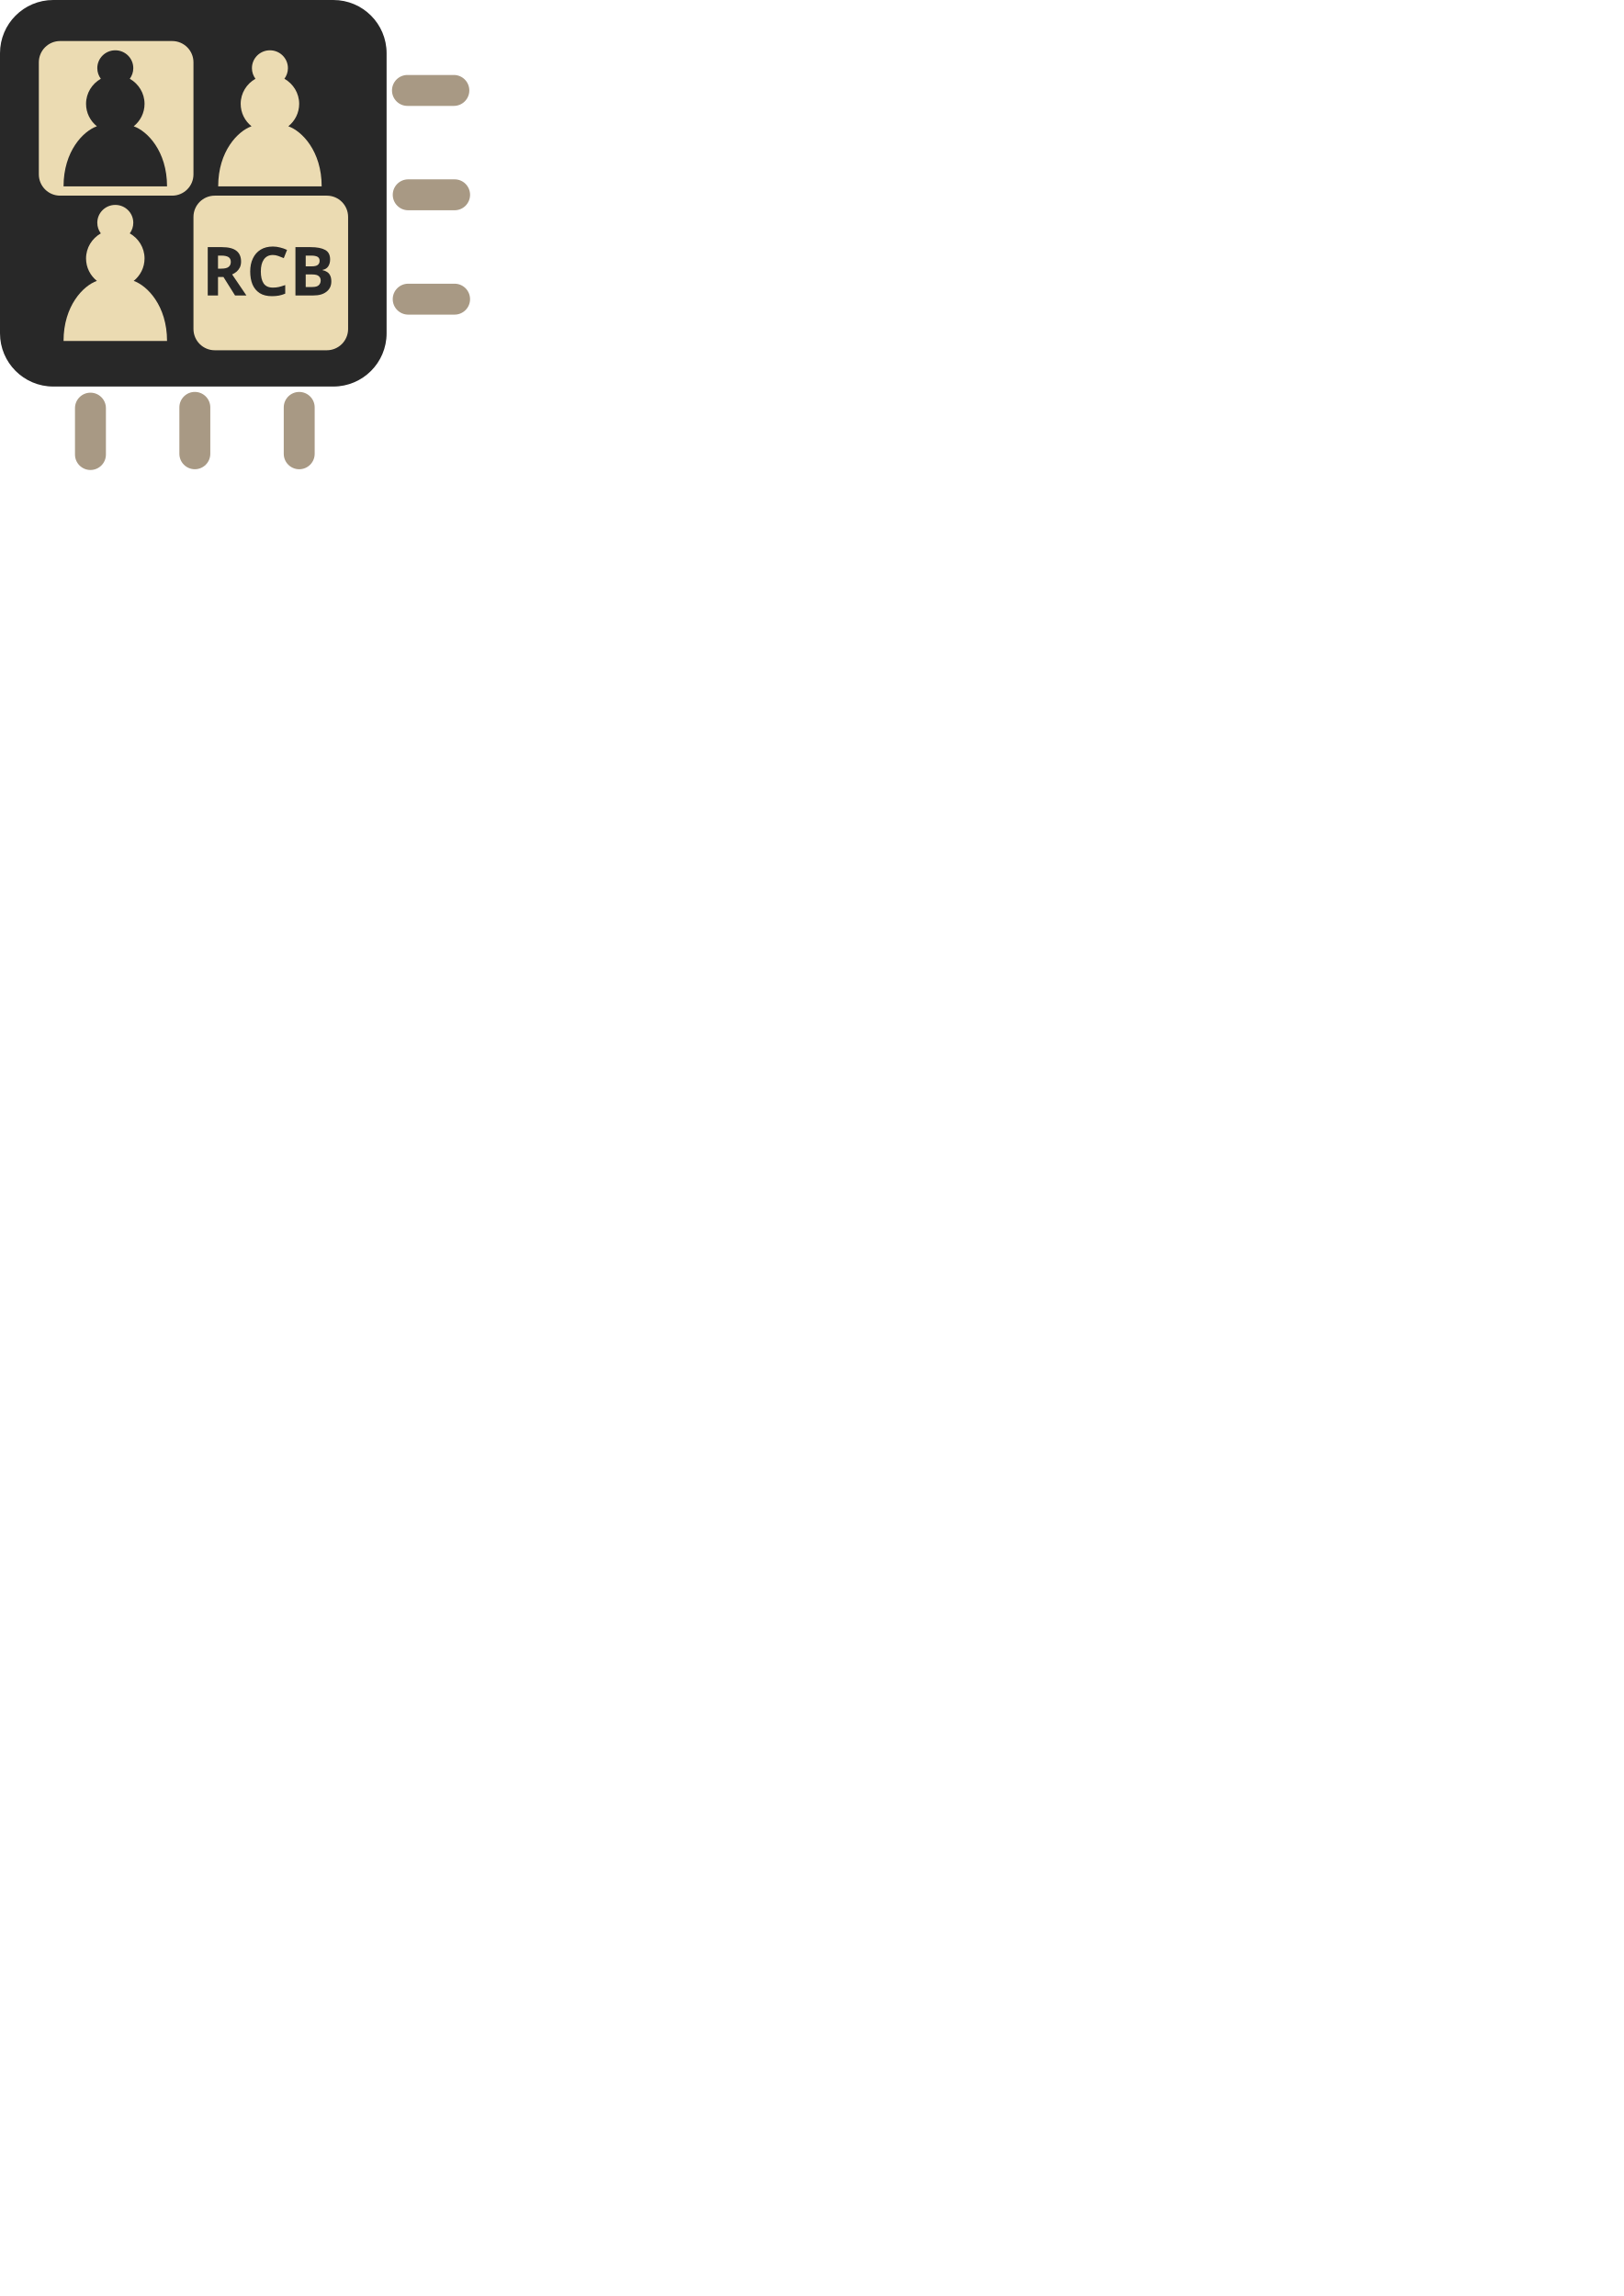
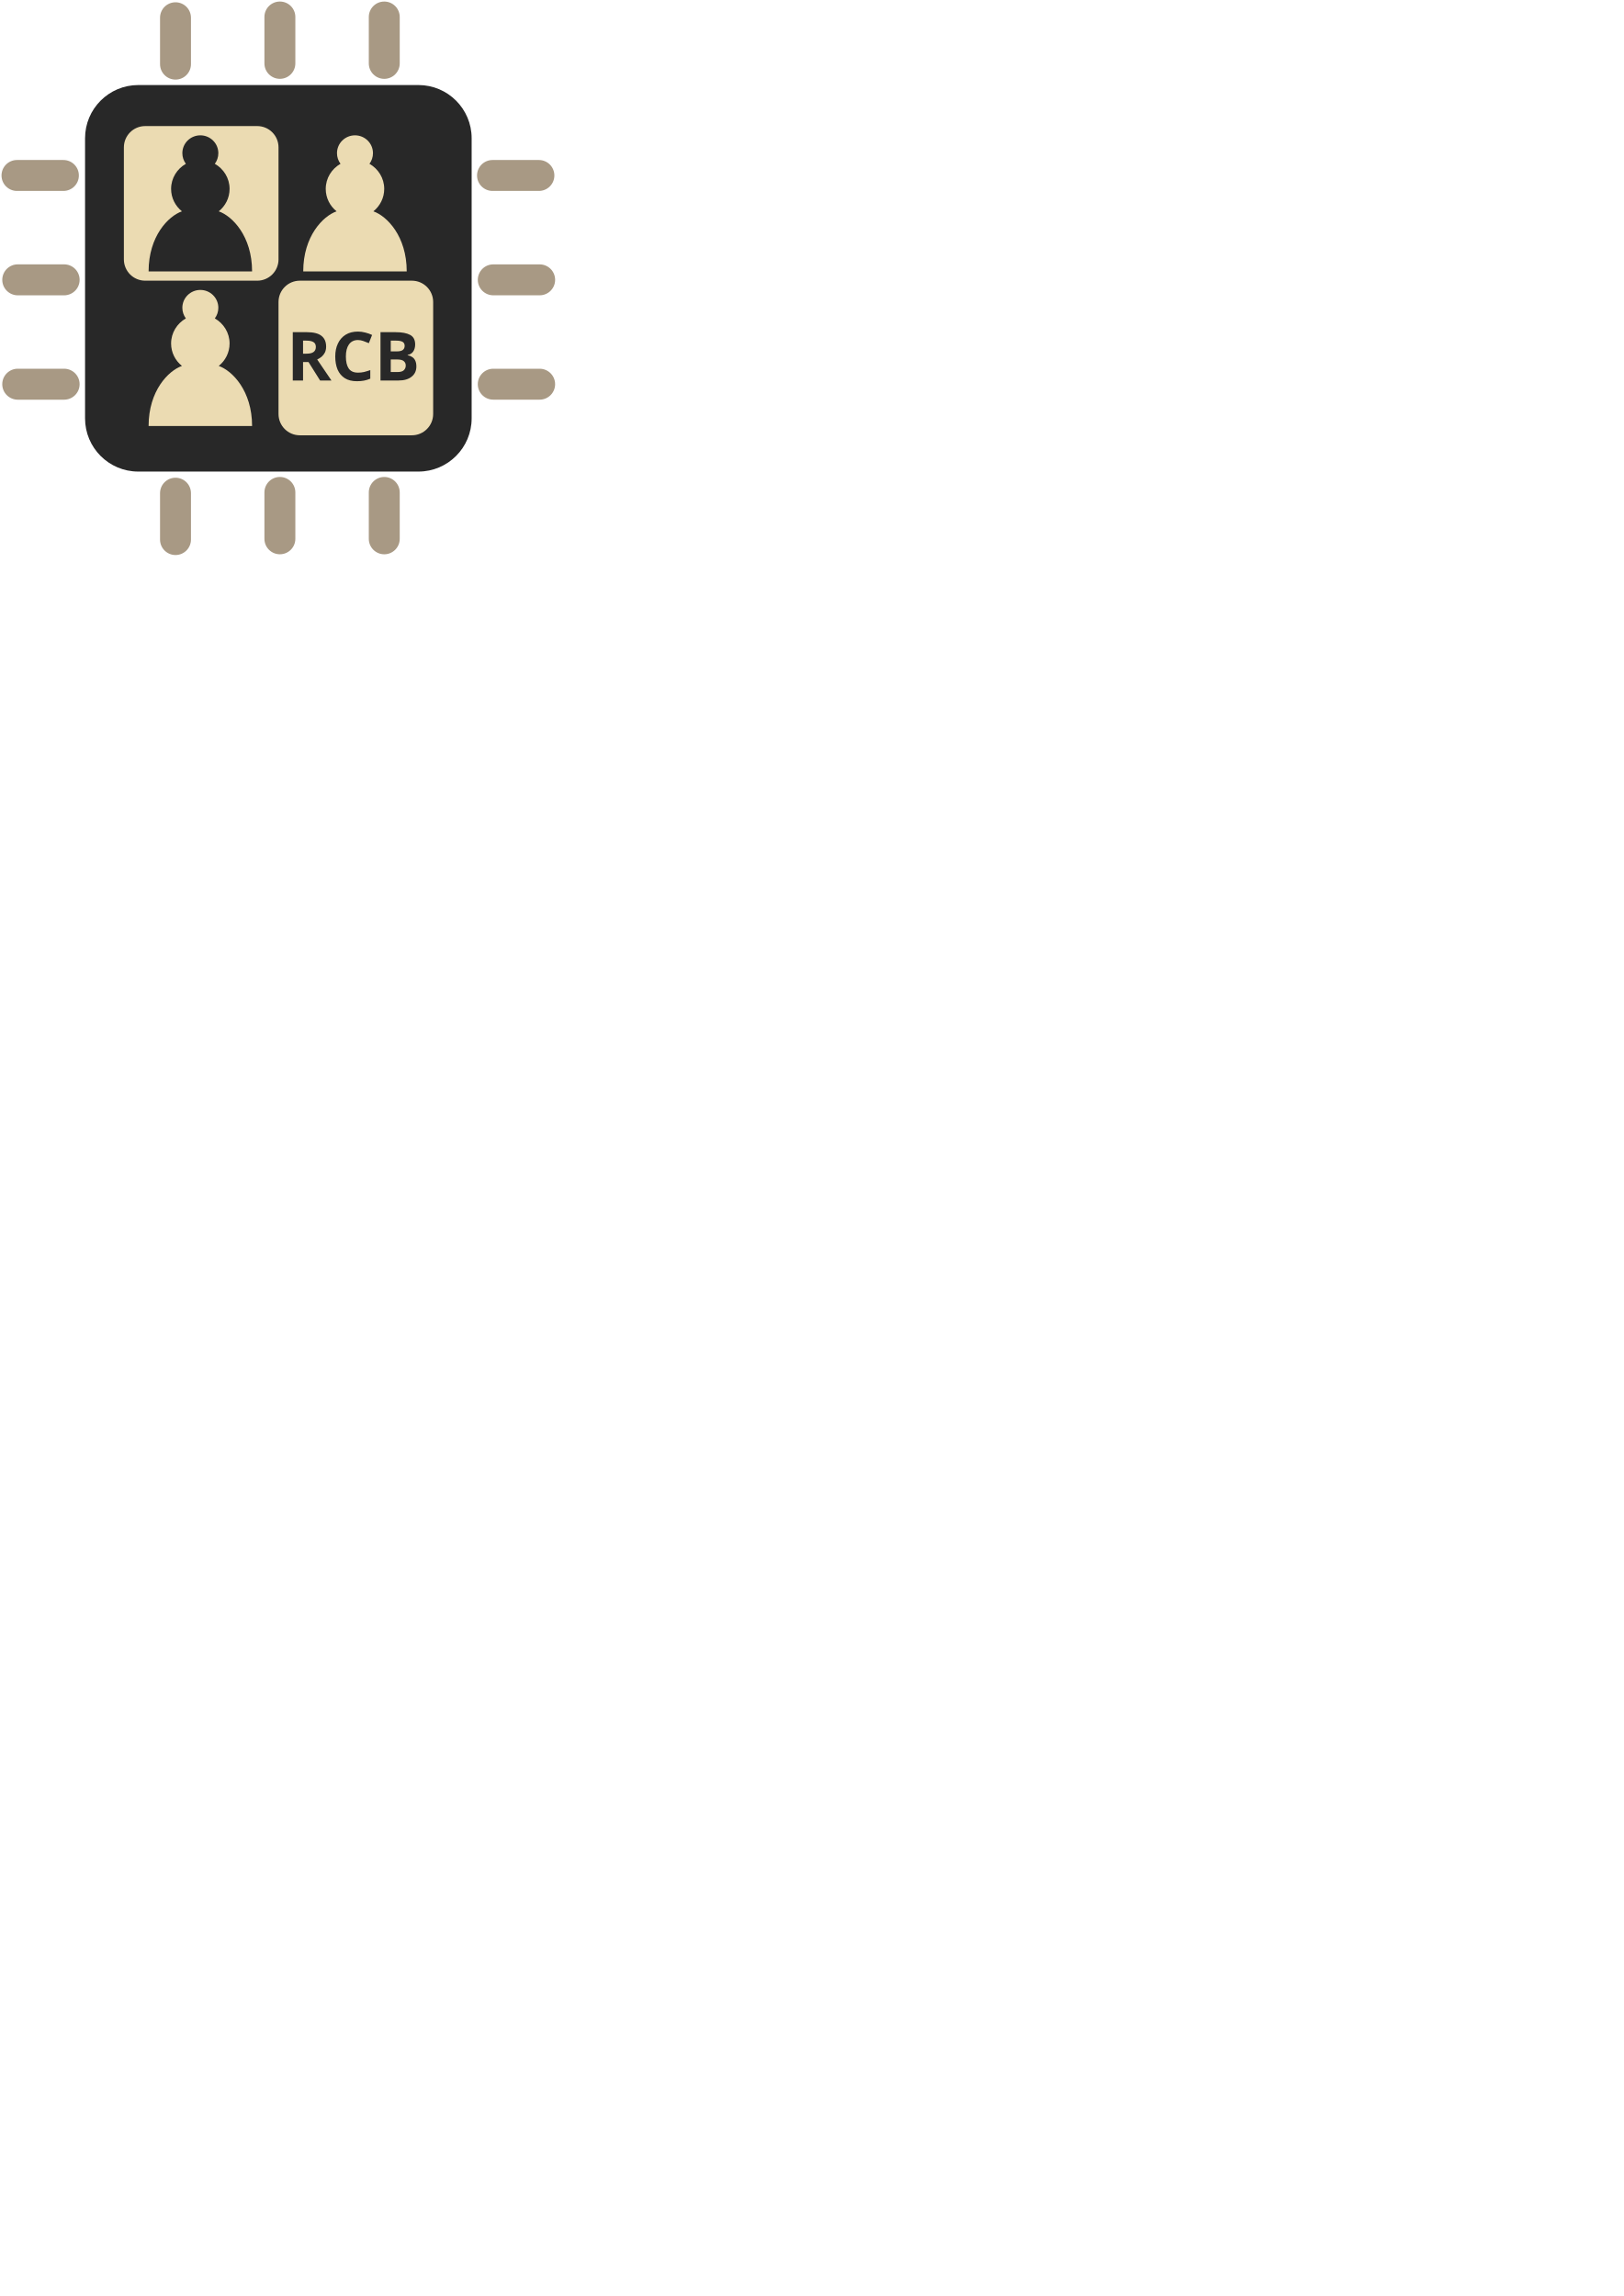
<svg xmlns="http://www.w3.org/2000/svg" width="210mm" height="297mm" viewBox="0 0 210 297" version="1.1" id="svg5">
  <defs id="defs2" />
  <g id="layer2">
-     <g id="g4569-1-0" transform="translate(-63.22045,0.1984995)" style="fill:#a89984;fill-opacity:1;stroke:#282828;stroke-opacity:0.008">
+     <g id="g4569-1-0" transform="translate(-52.22045,11.1985)" style="fill:#a89984;fill-opacity:1;stroke:#282828;stroke-opacity:0.008">
      <rect style="fill:#a89984;fill-opacity:1;stroke:#282828;stroke-width:0.397;stroke-miterlimit:4;stroke-dasharray:none;stroke-opacity:0.008" id="rect4439-8-7" width="10" height="4" x="52.419" y="9.5" ry="2" />
      <rect style="fill:#a89984;fill-opacity:1;stroke:#282828;stroke-width:0.397;stroke-miterlimit:4;stroke-dasharray:none;stroke-opacity:0.008" id="rect4439-2-7-8" width="10" height="4" x="52.517" y="23" ry="2" />
      <rect style="fill:#a89984;fill-opacity:1;stroke:#282828;stroke-width:0.397;stroke-miterlimit:4;stroke-dasharray:none;stroke-opacity:0.008" id="rect4439-6-9-6" width="10" height="4" x="52.515" y="36.5" ry="2" />
    </g>
-     <g id="g4569-2-4" transform="rotate(-90,25.95676,25.75826)" style="fill:#a89984;fill-opacity:1;stroke:#282828;stroke-opacity:0">
+     <g id="g4569-2-4" transform="rotate(-90,36.95676,25.75826)" style="fill:#a89984;fill-opacity:1;stroke:#282828;stroke-opacity:0">
      <rect style="fill:#a89984;fill-opacity:1;stroke:#282828;stroke-width:0.397;stroke-miterlimit:4;stroke-dasharray:none;stroke-opacity:0" id="rect4439-0-52" width="10" height="4" x="52.419" y="9.5" ry="2" />
      <rect style="fill:#a89984;fill-opacity:1;stroke:#282828;stroke-width:0.397;stroke-miterlimit:4;stroke-dasharray:none;stroke-opacity:0" id="rect4439-2-2-5" width="10" height="4" x="52.517" y="23" ry="2" />
      <rect style="fill:#a89984;fill-opacity:1;stroke:#282828;stroke-width:0.397;stroke-miterlimit:4;stroke-dasharray:none;stroke-opacity:0" id="rect4439-6-3-4" width="10" height="4" x="52.515" y="36.5" ry="2" />
    </g>
-     <g id="g4569-6" transform="translate(-1.720446,0.1984995)" style="fill:#a89984;fill-opacity:1;stroke:#282828;stroke-opacity:0">
+     <g id="g4569-6" transform="translate(9.279554,11.1985)" style="fill:#a89984;fill-opacity:1;stroke:#282828;stroke-opacity:0">
      <rect style="fill:#a89984;fill-opacity:1;stroke:#282828;stroke-width:0.397;stroke-miterlimit:4;stroke-dasharray:none;stroke-opacity:0" id="rect4439-9" width="10" height="4" x="52.419" y="9.5" ry="2" />
      <rect style="fill:#a89984;fill-opacity:1;stroke:#282828;stroke-width:0.397;stroke-miterlimit:4;stroke-dasharray:none;stroke-opacity:0" id="rect4439-2-3" width="10" height="4" x="52.517" y="23" ry="2" />
      <rect style="fill:#a89984;fill-opacity:1;stroke:#282828;stroke-width:0.397;stroke-miterlimit:4;stroke-dasharray:none;stroke-opacity:0" id="rect4439-6-7" width="10" height="4" x="52.515" y="36.5" ry="2" />
    </g>
-     <g id="g4569-2-7-7" transform="rotate(-90,56.70676,56.50826)" style="fill:#a89984;fill-opacity:1;stroke:#282828;stroke-opacity:0">
+     <g id="g4569-2-7-7" transform="rotate(-90,67.70676,56.50826)" style="fill:#a89984;fill-opacity:1;stroke:#282828;stroke-opacity:0">
      <rect style="fill:#a89984;fill-opacity:1;stroke:#282828;stroke-width:0.397;stroke-miterlimit:4;stroke-dasharray:none;stroke-opacity:0" id="rect4439-0-5-4" width="10" height="4" x="52.419" y="9.5" ry="2" />
      <rect style="fill:#a89984;fill-opacity:1;stroke:#282828;stroke-width:0.397;stroke-miterlimit:4;stroke-dasharray:none;stroke-opacity:0" id="rect4439-2-2-9-4" width="10" height="4" x="52.517" y="23" ry="2" />
      <rect style="fill:#a89984;fill-opacity:1;stroke:#282828;stroke-width:0.397;stroke-miterlimit:4;stroke-dasharray:none;stroke-opacity:0" id="rect4439-6-3-2-3" width="10" height="4" x="52.515" y="36.5" ry="2" />
    </g>
  </g>
  <g id="layer1">
-     <rect style="fill:#282828;fill-opacity:1;stroke:none;stroke-width:1;stroke-miterlimit:4;stroke-dasharray:none;stroke-opacity:1" id="rect846-1" width="50" height="50" x="-3.469447e-18" y="0" ry="6.884" />
-     <rect style="fill:#ebdbb2;fill-opacity:1;stroke:none;stroke-width:1;stroke-miterlimit:4;stroke-dasharray:none" id="rect846-3-5" width="20" height="20" x="5.022" y="5.308" ry="2.754" />
-     <rect style="fill:#ebdbb2;fill-opacity:1;stroke:none;stroke-width:1;stroke-miterlimit:4;stroke-dasharray:none" id="rect846-3-6-5" width="20" height="20" x="25.022" y="25.308" ry="2.754" />
-     <path d="m 34.912,6.506 c -1.286,0 -2.328,1.033 -2.328,2.309 0,0.514 0.169,0.987 0.454,1.374 -1.135,0.646 -1.909,1.853 -1.909,3.244 0,1.172 0.547,2.216 1.402,2.903 -1.746,0.612 -4.312,3.203 -4.312,7.774 h 13.384 c 0,-4.571 -2.566,-7.162 -4.312,-7.774 0.855,-0.687 1.402,-1.731 1.402,-2.903 0,-1.391 -0.774,-2.597 -1.909,-3.244 0.285,-0.387 0.454,-0.86 0.454,-1.374 0,-1.276 -1.042,-2.309 -2.328,-2.309 z" style="fill:#ebdbb2;fill-opacity:1;fill-rule:nonzero;stroke:none;stroke-width:0.397;stroke-linecap:round;stroke-linejoin:miter;stroke-miterlimit:4;stroke-dasharray:none;stroke-opacity:1" id="path2951-4" />
-     <path d="m 14.912,6.506 c -1.286,0 -2.328,1.033 -2.328,2.309 0,0.514 0.169,0.987 0.454,1.374 -1.135,0.646 -1.909,1.853 -1.909,3.244 0,1.172 0.547,2.216 1.402,2.903 -1.746,0.612 -4.312,3.203 -4.312,7.774 H 21.604 c 0,-4.571 -2.566,-7.162 -4.312,-7.774 0.855,-0.687 1.402,-1.731 1.402,-2.903 0,-1.391 -0.774,-2.597 -1.909,-3.244 0.285,-0.387 0.454,-0.86 0.454,-1.374 0,-1.276 -1.042,-2.309 -2.328,-2.309 z" style="fill:#282828;fill-opacity:1;fill-rule:nonzero;stroke:none;stroke-width:0.397;stroke-linecap:round;stroke-linejoin:miter;stroke-miterlimit:4;stroke-dasharray:none;stroke-opacity:1" id="path2951-5-7" />
-     <path d="m 14.912,26.506 c -1.286,0 -2.328,1.033 -2.328,2.309 0,0.514 0.169,0.987 0.454,1.374 -1.135,0.646 -1.909,1.853 -1.909,3.244 0,1.172 0.547,2.216 1.402,2.903 -1.746,0.612 -4.312,3.203 -4.312,7.774 H 21.604 c 0,-4.571 -2.566,-7.162 -4.312,-7.774 0.855,-0.687 1.402,-1.731 1.402,-2.903 0,-1.391 -0.774,-2.597 -1.909,-3.244 0.285,-0.387 0.454,-0.86 0.454,-1.374 0,-1.276 -1.042,-2.309 -2.328,-2.309 z" style="fill:#ebdbb2;fill-opacity:1;fill-rule:nonzero;stroke:none;stroke-width:0.397;stroke-linecap:round;stroke-linejoin:miter;stroke-miterlimit:4;stroke-dasharray:none;stroke-opacity:1" id="path2951-7-65" />
-     <text xml:space="preserve" style="font-style:normal;font-weight:normal;font-size:8.748px;line-height:1.25;font-family:sans-serif;fill:#282828;fill-opacity:1;stroke:none;stroke-width:0.265" x="26.084" y="38.219" id="text14320">
-       <tspan style="font-style:normal;font-variant:normal;font-weight:bold;font-stretch:normal;font-size:8.748px;font-family:'Roboto Slab';-inkscape-font-specification:'Roboto Slab Bold';fill:#282828;fill-opacity:1;stroke-width:0.265" x="26.084" y="38.219" id="tspan14322">RCB</tspan>
+     <rect style="fill:#282828;fill-opacity:1;stroke:none;stroke-width:1;stroke-miterlimit:4;stroke-dasharray:none;stroke-opacity:1" id="rect846-1" width="50" height="50" x="11" y="11" ry="6.884" />
+     <rect style="fill:#ebdbb2;fill-opacity:1;stroke:none;stroke-width:1;stroke-miterlimit:4;stroke-dasharray:none" id="rect846-3-5" width="20" height="20" x="16.022" y="16.308" ry="2.754" />
+     <rect style="fill:#ebdbb2;fill-opacity:1;stroke:none;stroke-width:1;stroke-miterlimit:4;stroke-dasharray:none" id="rect846-3-6-5" width="20" height="20" x="36.022" y="36.308" ry="2.754" />
+     <path d="m 45.912,17.506 c -1.286,0 -2.328,1.033 -2.328,2.309 0,0.514 0.169,0.987 0.454,1.374 -1.135,0.646 -1.909,1.853 -1.909,3.244 0,1.172 0.547,2.216 1.402,2.903 -1.746,0.612 -4.312,3.203 -4.312,7.774 h 13.384 c 0,-4.571 -2.566,-7.162 -4.312,-7.774 0.855,-0.687 1.402,-1.731 1.402,-2.903 0,-1.391 -0.774,-2.597 -1.909,-3.244 0.285,-0.387 0.454,-0.86 0.454,-1.374 0,-1.276 -1.042,-2.309 -2.328,-2.309 z" style="fill:#ebdbb2;fill-opacity:1;fill-rule:nonzero;stroke:none;stroke-width:0.397;stroke-linecap:round;stroke-linejoin:miter;stroke-miterlimit:4;stroke-dasharray:none;stroke-opacity:1" id="path2951-4" />
+     <path d="m 25.912,17.506 c -1.286,0 -2.328,1.033 -2.328,2.309 0,0.514 0.169,0.987 0.454,1.374 -1.135,0.646 -1.909,1.853 -1.909,3.244 0,1.172 0.547,2.216 1.402,2.903 -1.746,0.612 -4.312,3.203 -4.312,7.774 h 13.384 c 0,-4.571 -2.566,-7.162 -4.312,-7.774 0.855,-0.687 1.402,-1.731 1.402,-2.903 0,-1.391 -0.774,-2.597 -1.909,-3.244 0.285,-0.387 0.454,-0.86 0.454,-1.374 0,-1.276 -1.042,-2.309 -2.328,-2.309 z" style="fill:#282828;fill-opacity:1;fill-rule:nonzero;stroke:none;stroke-width:0.397;stroke-linecap:round;stroke-linejoin:miter;stroke-miterlimit:4;stroke-dasharray:none;stroke-opacity:1" id="path2951-5-7" />
+     <path d="m 25.912,37.506 c -1.286,0 -2.328,1.033 -2.328,2.309 0,0.514 0.169,0.987 0.454,1.374 -1.135,0.646 -1.909,1.853 -1.909,3.244 0,1.172 0.547,2.216 1.402,2.903 -1.746,0.612 -4.312,3.203 -4.312,7.774 h 13.384 c 0,-4.571 -2.566,-7.162 -4.312,-7.774 0.855,-0.687 1.402,-1.731 1.402,-2.903 0,-1.391 -0.774,-2.597 -1.909,-3.244 0.285,-0.387 0.454,-0.86 0.454,-1.374 0,-1.276 -1.042,-2.309 -2.328,-2.309 z" style="fill:#ebdbb2;fill-opacity:1;fill-rule:nonzero;stroke:none;stroke-width:0.397;stroke-linecap:round;stroke-linejoin:miter;stroke-miterlimit:4;stroke-dasharray:none;stroke-opacity:1" id="path2951-7-65" />
+     <text xml:space="preserve" style="font-style:normal;font-weight:normal;font-size:8.748px;line-height:1.25;font-family:sans-serif;fill:#282828;fill-opacity:1;stroke:none;stroke-width:0.265" x="37.084" y="49.219" id="text14320">
+       <tspan style="font-style:normal;font-variant:normal;font-weight:bold;font-stretch:normal;font-size:8.748px;font-family:'Roboto Slab';-inkscape-font-specification:'Roboto Slab Bold';fill:#282828;fill-opacity:1;stroke-width:0.265" x="37.084" y="49.219" id="tspan14322">RCB</tspan>
    </text>
  </g>
</svg>
